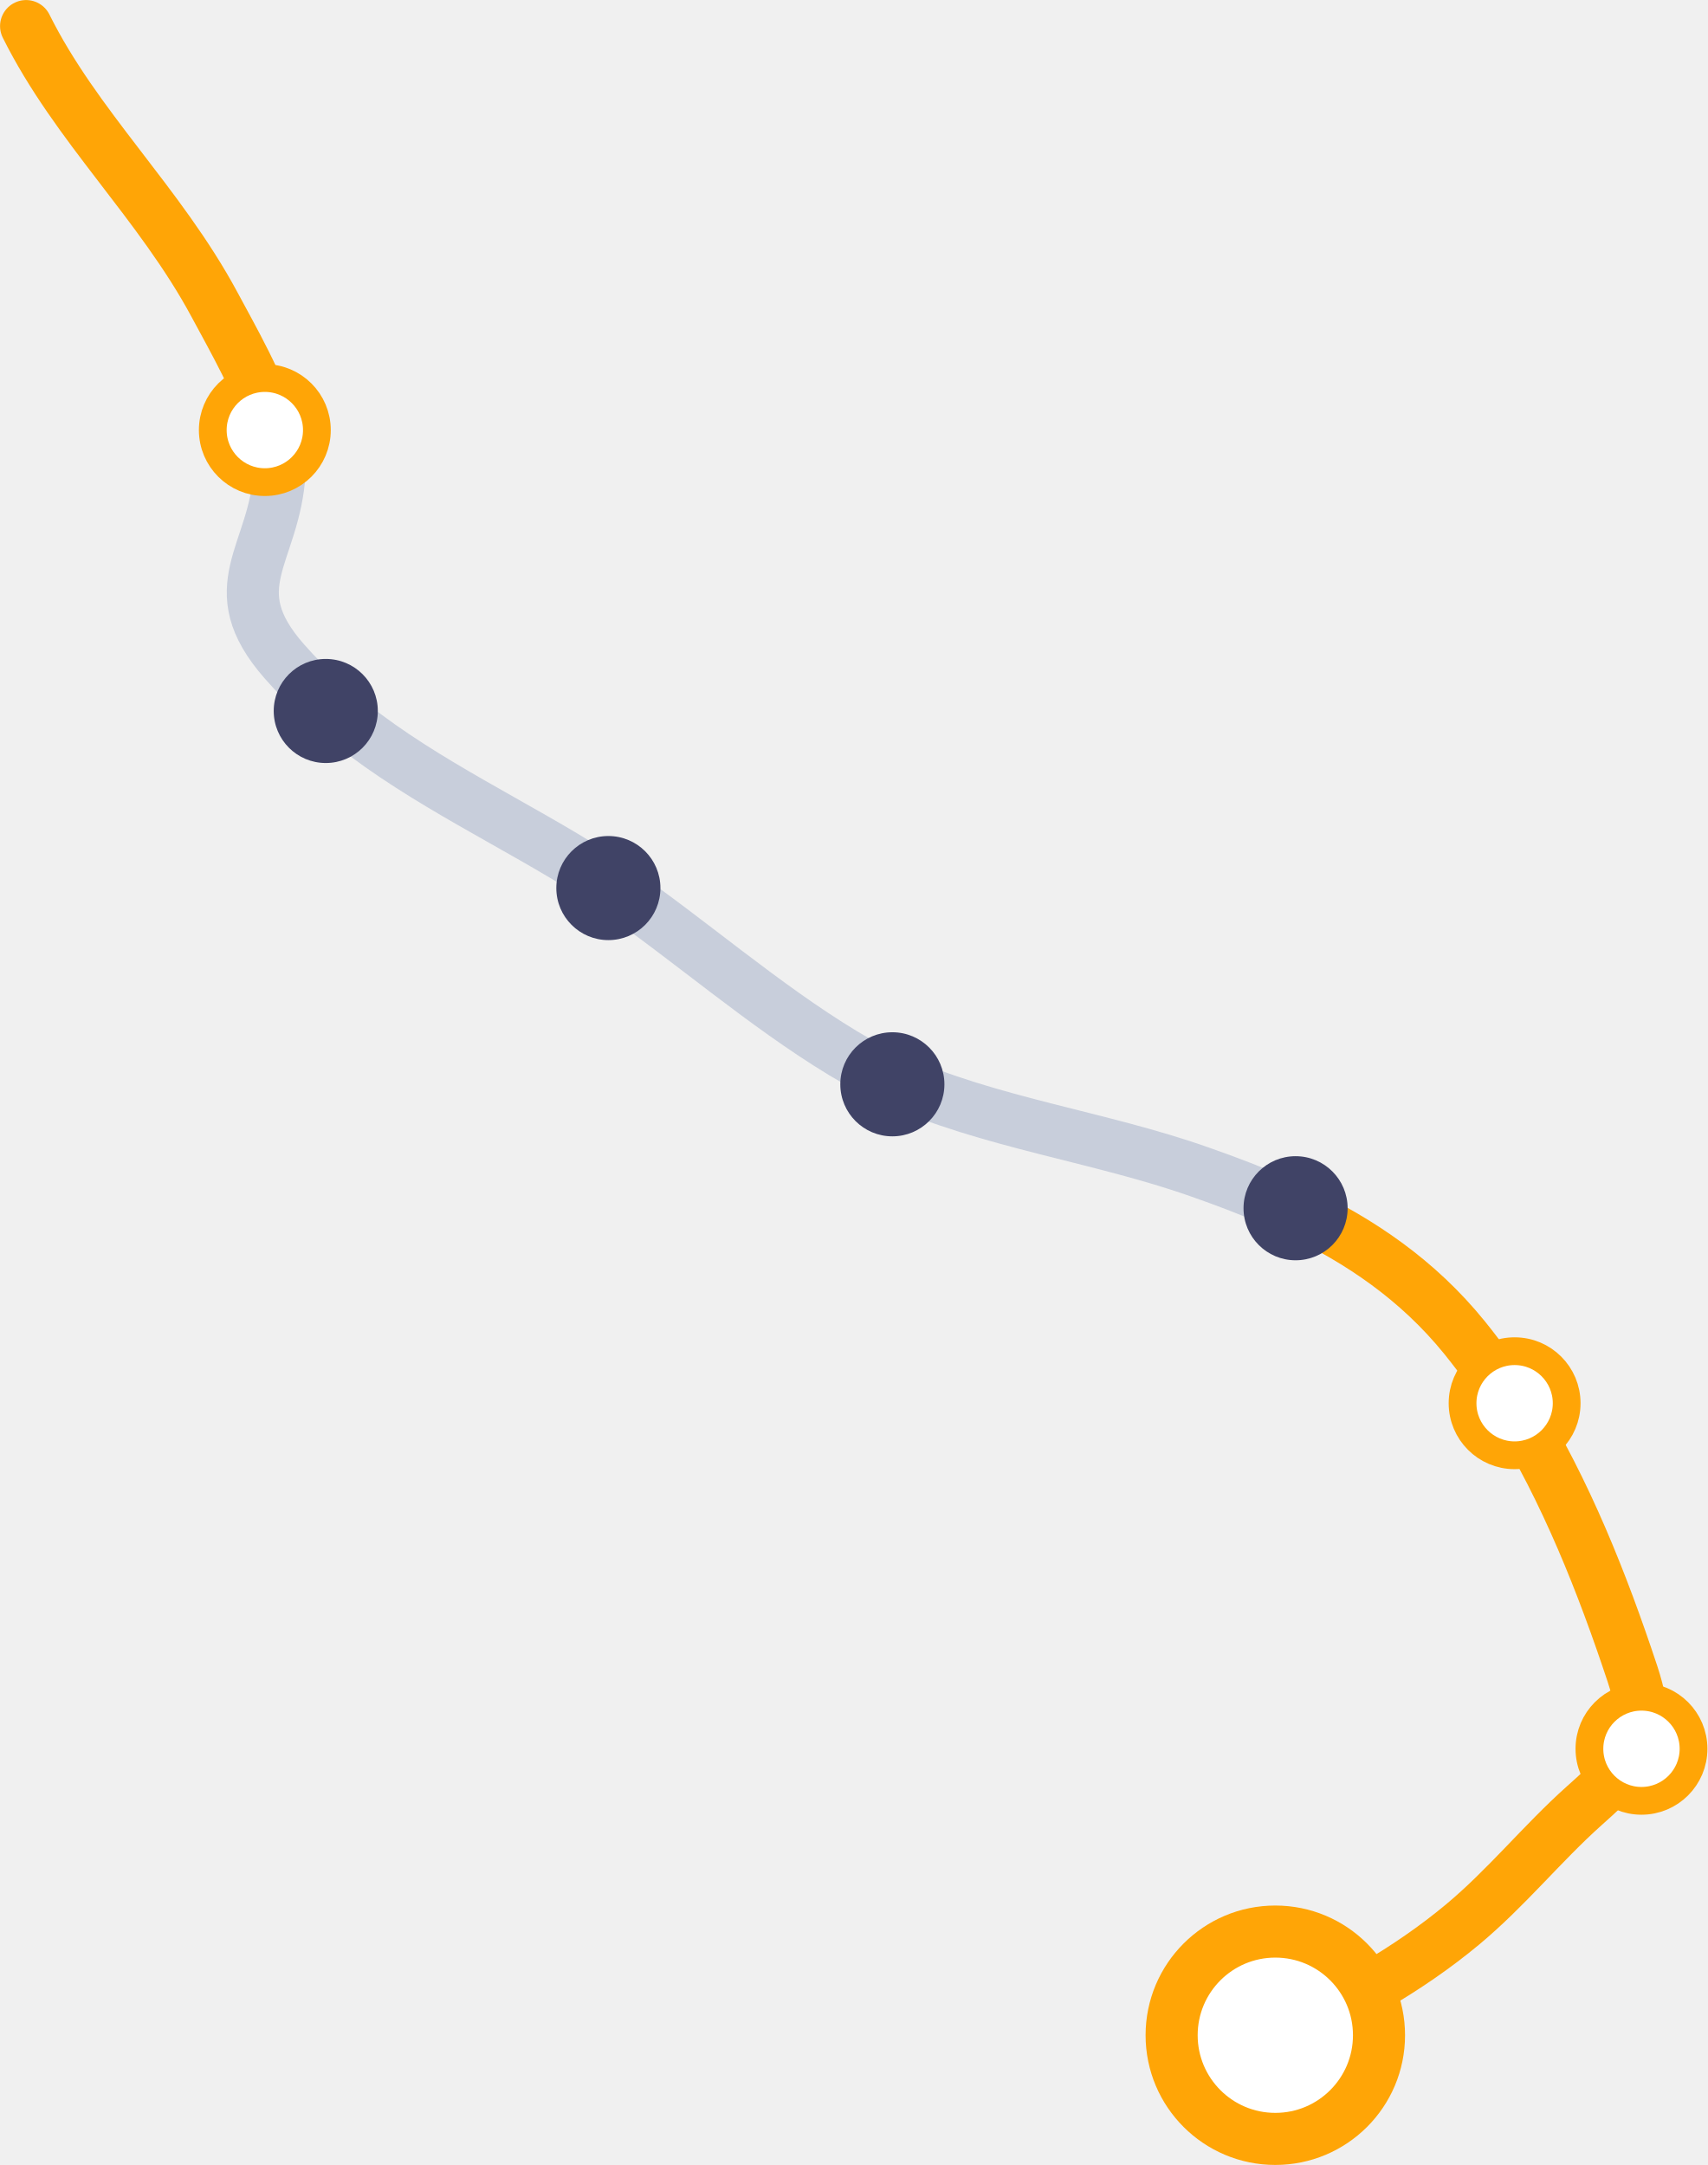
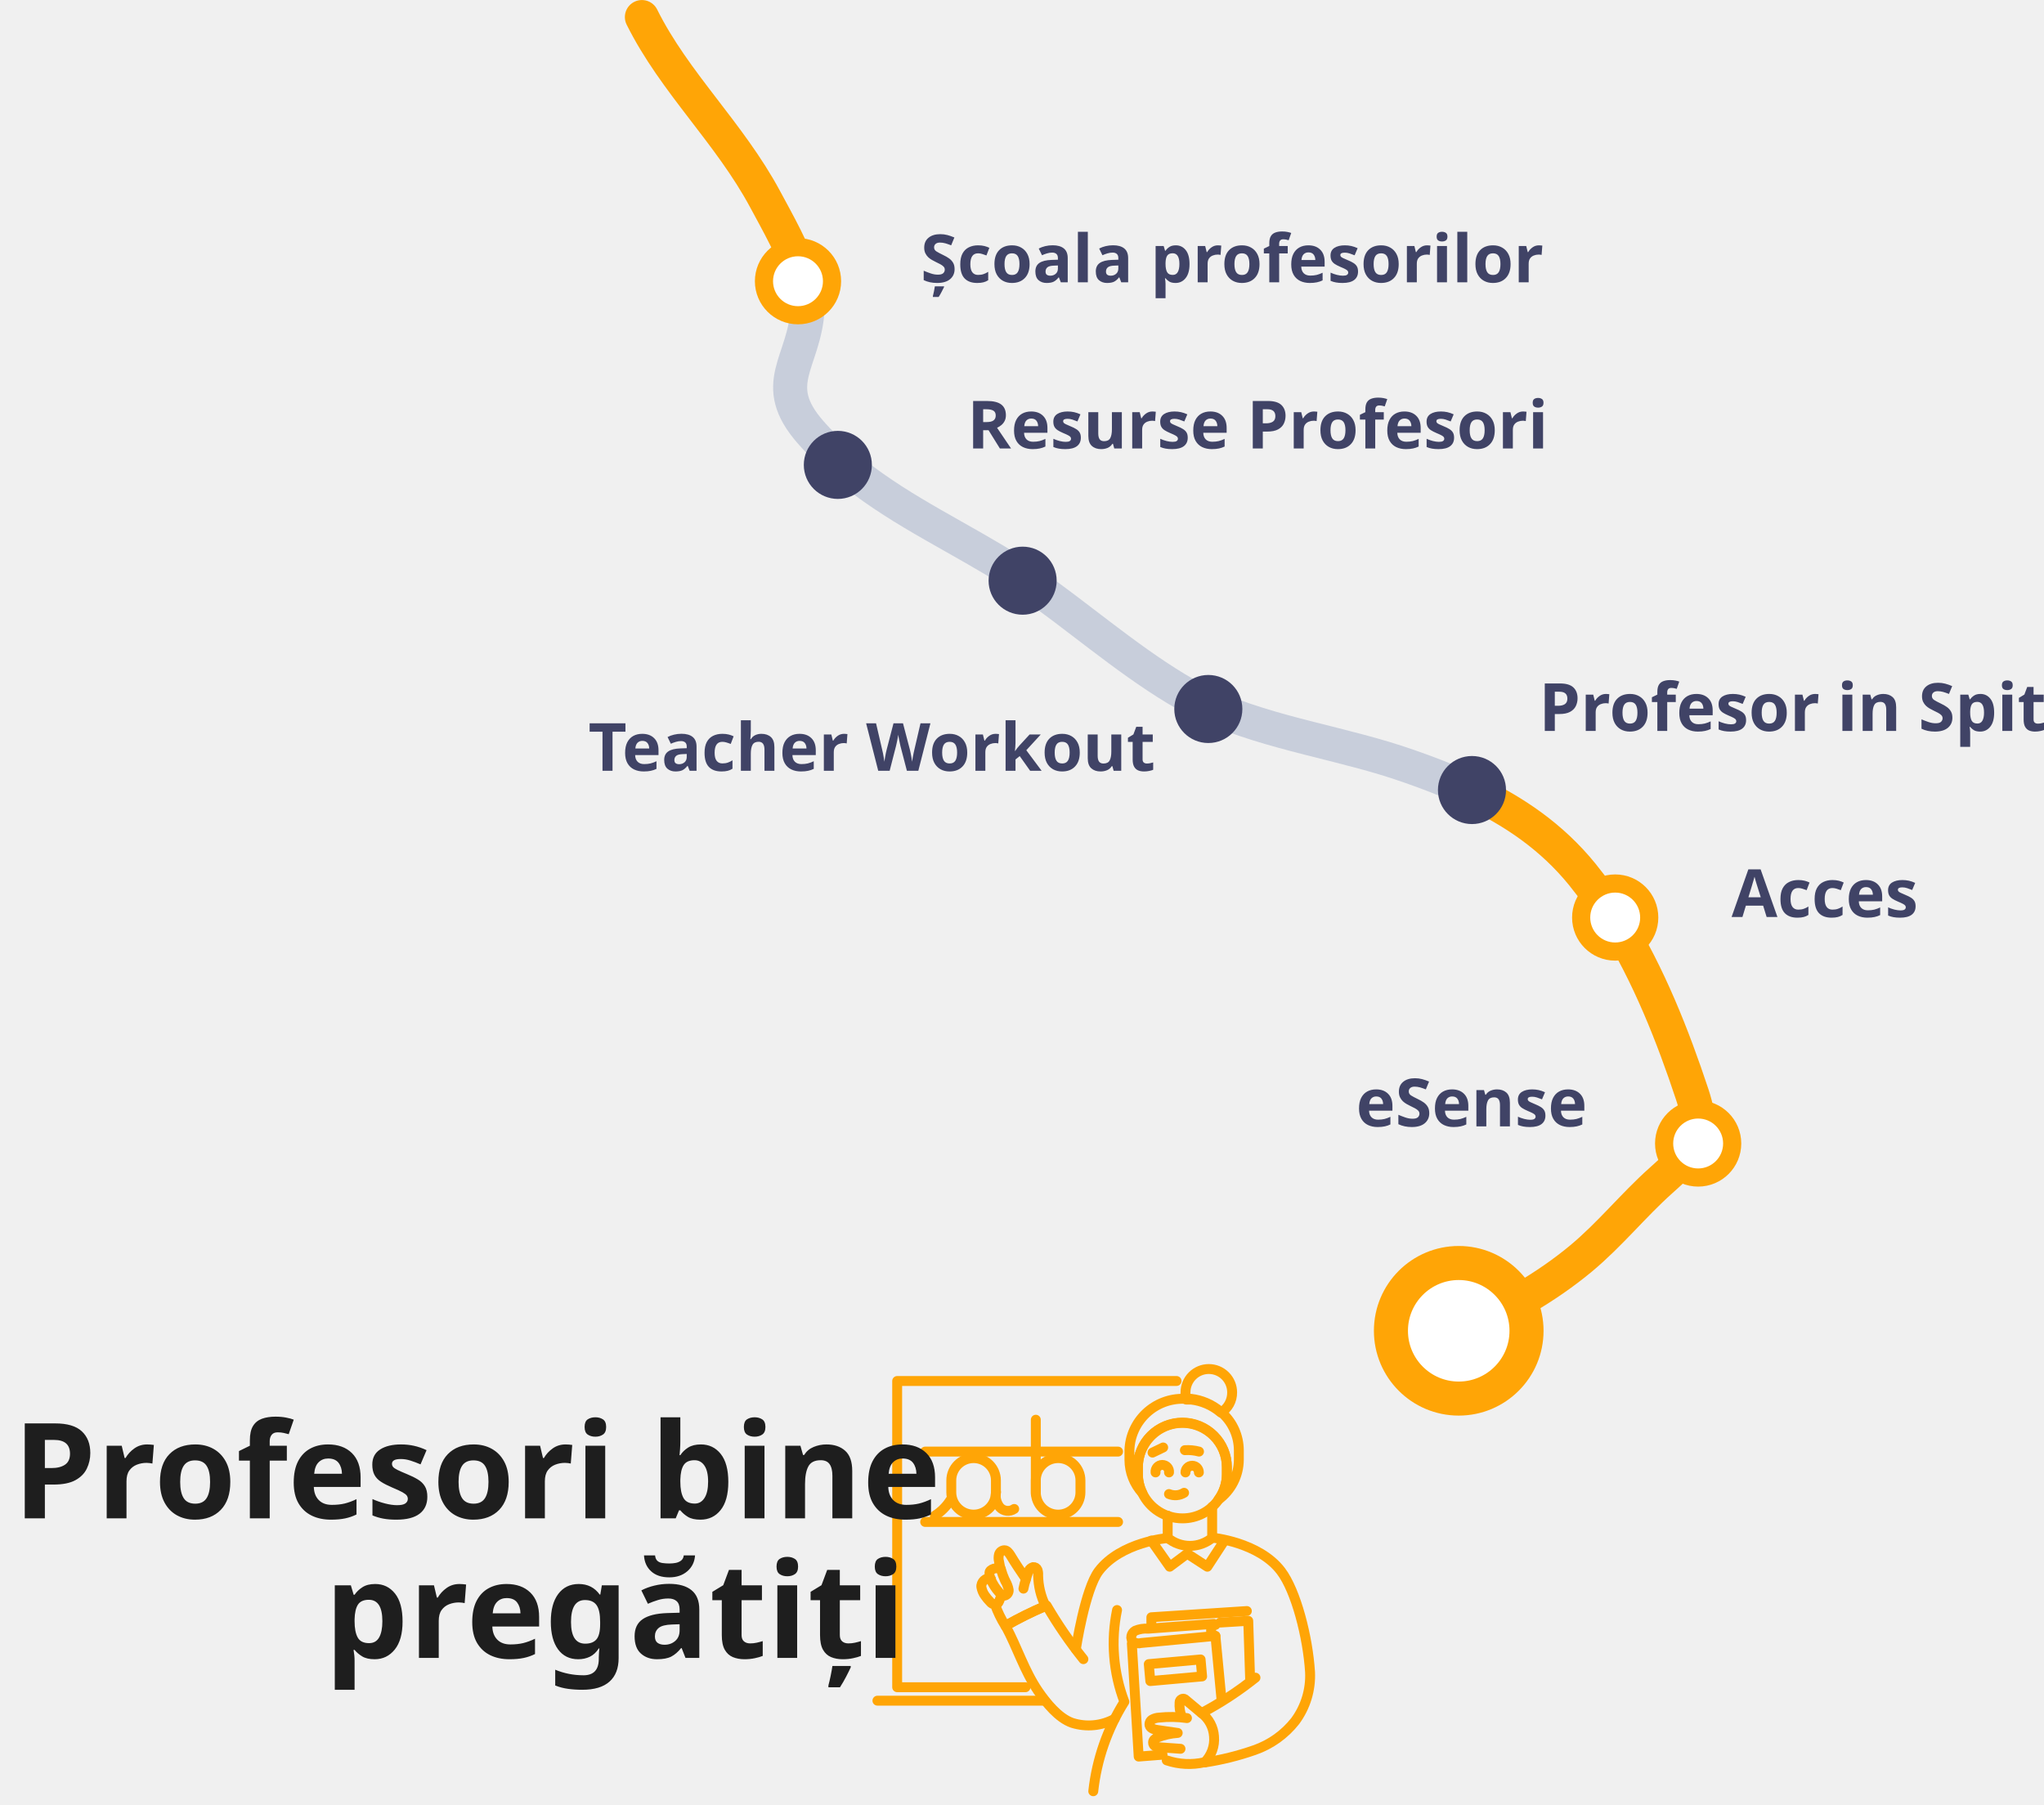
- <svg xmlns="http://www.w3.org/2000/svg" width="336" height="426" viewBox="0 0 336 426" fill="none">
+ <svg xmlns="http://www.w3.org/2000/svg" width="615" height="543" viewBox="0 0 615 543" fill="none">
  <g clip-path="url(#clip0)">
-     <path d="M321.903 343.64C320.292 347.436 316.824 350.713 311.663 355.328C303.388 362.728 296.398 371.467 287.741 378.676C277.091 387.551 264.475 394.596 251.313 400.467" stroke="#FFA506" stroke-width="10.246" stroke-miterlimit="10" stroke-linecap="round" stroke-linejoin="round" />
-     <path d="M250.903 420.866C262.169 420.866 271.302 411.733 271.302 400.467C271.302 389.201 262.169 380.068 250.903 380.068C239.637 380.068 230.504 389.201 230.504 400.467C230.504 411.733 239.637 420.866 250.903 420.866Z" fill="white" stroke="#FFA506" stroke-width="10.246" stroke-miterlimit="10" stroke-linecap="round" stroke-linejoin="round" />
-     <path d="M297.981 277.118C308.085 293.366 315.349 311.799 321.166 329.358C322.558 333.591 323.132 336.84 322.886 339.626C322.777 341.073 322.422 342.384 321.903 343.64" stroke="#FFA506" stroke-width="10.246" stroke-miterlimit="10" stroke-linecap="round" stroke-linejoin="round" />
-     <path d="M322.941 354.345C328.596 354.345 333.181 349.76 333.181 344.104C333.181 338.449 328.596 333.864 322.941 333.864C317.285 333.864 312.7 338.449 312.7 344.104C312.7 349.76 317.285 354.345 322.941 354.345Z" fill="white" stroke="#FFA506" stroke-width="5.462" stroke-miterlimit="10" stroke-linecap="round" stroke-linejoin="round" />
-     <path d="M255.382 238.396C267.479 244.158 278.866 251.75 288.151 263.219C291.701 267.616 294.978 272.258 297.982 277.119" stroke="#FFA506" stroke-width="10.246" stroke-miterlimit="10" stroke-linecap="round" stroke-linejoin="round" />
-     <path d="M297.981 286.349C303.637 286.349 308.222 281.764 308.222 276.109C308.222 270.453 303.637 265.868 297.981 265.868C292.326 265.868 287.741 270.453 287.741 276.109C287.741 281.764 292.326 286.349 297.981 286.349Z" fill="white" stroke="#FFA506" stroke-width="5.462" stroke-miterlimit="10" stroke-linecap="round" stroke-linejoin="round" />
-     <path d="M175.561 212.317C194.759 220.974 216.386 223.65 236.075 230.614C237.413 231.078 238.751 231.569 240.117 232.061C245.278 233.972 250.412 236.02 255.409 238.424" stroke="#C8CEDB" stroke-width="10.246" stroke-miterlimit="10" stroke-linecap="round" stroke-linejoin="round" />
-     <path d="M254.89 247.981C260.545 247.981 265.13 243.396 265.13 237.741C265.13 232.085 260.545 227.5 254.89 227.5C249.234 227.5 244.649 232.085 244.649 237.741C244.649 243.396 249.234 247.981 254.89 247.981Z" fill="#404366" />
-     <path d="M120.782 174.714C135.774 185.064 150.138 197.707 165.867 207.238C169.007 209.149 172.257 210.815 175.588 212.317" stroke="#C8CEDB" stroke-width="10.246" stroke-miterlimit="10" stroke-linecap="round" stroke-linejoin="round" />
-     <path d="M175.561 223.595C181.217 223.595 185.802 219.01 185.802 213.355C185.802 207.699 181.217 203.114 175.561 203.114C169.906 203.114 165.321 207.699 165.321 213.355C165.321 219.01 169.906 223.595 175.561 223.595Z" fill="#404366" />
-     <path d="M63.627 137.876C77.882 150.766 94.84 158.794 111.06 168.461C114.337 170.4 117.56 172.503 120.755 174.715" stroke="#C8CEDB" stroke-width="10.246" stroke-miterlimit="10" stroke-linecap="round" stroke-linejoin="round" />
-     <path d="M119.689 184.982C125.345 184.982 129.93 180.397 129.93 174.742C129.93 169.086 125.345 164.501 119.689 164.501C114.034 164.501 109.449 169.086 109.449 174.742C109.449 180.397 114.034 184.982 119.689 184.982Z" fill="#404366" />
-     <path d="M53.769 84.626C54.643 87.63 55.134 90.47 54.998 92.928C54.069 109.231 43.064 115.484 55.953 130.148C58.411 132.934 60.951 135.501 63.6 137.904" stroke="#C8CEDB" stroke-width="10.246" stroke-miterlimit="10" stroke-linecap="round" stroke-linejoin="round" />
-     <path d="M64.091 150.138C69.747 150.138 74.331 145.553 74.331 139.897C74.331 134.242 69.747 129.657 64.091 129.657C58.435 129.657 53.851 134.242 53.851 139.897C53.851 145.553 58.435 150.138 64.091 150.138Z" fill="#404366" />
-     <path d="M5.134 5.134C14.937 24.85 31.486 39.978 42.218 59.967C45.577 66.248 51.257 76.106 53.769 84.654" stroke="#FFA506" stroke-width="10.246" stroke-miterlimit="10" stroke-linecap="round" stroke-linejoin="round" />
-     <path d="M52.103 94.867C57.758 94.867 62.343 90.282 62.343 84.626C62.343 78.971 57.758 74.386 52.103 74.386C46.447 74.386 41.862 78.971 41.862 84.626C41.862 90.282 46.447 94.867 52.103 94.867Z" fill="white" stroke="#FFA506" stroke-width="5.462" stroke-miterlimit="10" stroke-linecap="round" stroke-linejoin="round" />
+     <path d="M509.903 343.64C508.292 347.436 504.824 350.713 499.662 355.328C491.388 362.728 484.398 371.467 475.741 378.676C465.091 387.551 452.475 394.596 439.312 400.467" stroke="#FFA506" stroke-width="10.246" stroke-miterlimit="10" stroke-linecap="round" stroke-linejoin="round" />
+     <path d="M438.903 420.866C450.169 420.866 459.302 411.733 459.302 400.467C459.302 389.201 450.169 380.068 438.903 380.068C427.637 380.068 418.504 389.201 418.504 400.467C418.504 411.733 427.637 420.866 438.903 420.866Z" fill="white" stroke="#FFA506" stroke-width="10.246" stroke-miterlimit="10" stroke-linecap="round" stroke-linejoin="round" />
+     <path d="M485.981 277.118C496.085 293.366 503.349 311.799 509.166 329.358C510.558 333.591 511.132 336.84 510.886 339.626C510.777 341.073 510.422 342.384 509.903 343.64" stroke="#FFA506" stroke-width="10.246" stroke-miterlimit="10" stroke-linecap="round" stroke-linejoin="round" />
+     <path d="M510.941 354.345C516.596 354.345 521.181 349.76 521.181 344.104C521.181 338.449 516.596 333.864 510.941 333.864C505.285 333.864 500.7 338.449 500.7 344.104C500.7 349.76 505.285 354.345 510.941 354.345Z" fill="white" stroke="#FFA506" stroke-width="5.462" stroke-miterlimit="10" stroke-linecap="round" stroke-linejoin="round" />
+     <path d="M443.382 238.396C455.479 244.158 466.866 251.75 476.151 263.219C479.701 267.616 482.978 272.258 485.982 277.119" stroke="#FFA506" stroke-width="10.246" stroke-miterlimit="10" stroke-linecap="round" stroke-linejoin="round" />
+     <path d="M485.982 286.349C491.637 286.349 496.222 281.764 496.222 276.108C496.222 270.453 491.637 265.868 485.982 265.868C480.326 265.868 475.741 270.453 475.741 276.108C475.741 281.764 480.326 286.349 485.982 286.349Z" fill="white" stroke="#FFA506" stroke-width="5.462" stroke-miterlimit="10" stroke-linecap="round" stroke-linejoin="round" />
+     <path d="M363.562 212.317C382.759 220.974 404.387 223.65 424.075 230.613C425.413 231.078 426.752 231.569 428.117 232.061C433.278 233.972 438.412 236.02 443.409 238.423" stroke="#C8CEDB" stroke-width="10.246" stroke-miterlimit="10" stroke-linecap="round" stroke-linejoin="round" />
+     <path d="M442.89 247.981C448.545 247.981 453.13 243.397 453.13 237.741C453.13 232.085 448.545 227.501 442.89 227.501C437.234 227.501 432.649 232.085 432.649 237.741C432.649 243.397 437.234 247.981 442.89 247.981Z" fill="#404366" />
+     <path d="M308.781 174.714C323.773 185.064 338.137 197.708 353.866 207.238C357.007 209.149 360.256 210.815 363.588 212.317" stroke="#C8CEDB" stroke-width="10.246" stroke-miterlimit="10" stroke-linecap="round" stroke-linejoin="round" />
+     <path d="M363.562 223.595C369.217 223.595 373.802 219.01 373.802 213.355C373.802 207.699 369.217 203.114 363.562 203.114C357.906 203.114 353.321 207.699 353.321 213.355C353.321 219.01 357.906 223.595 363.562 223.595Z" fill="#404366" />
+     <path d="M251.627 137.876C265.882 150.766 282.84 158.794 299.06 168.461C302.337 170.4 305.56 172.503 308.755 174.714" stroke="#C8CEDB" stroke-width="10.246" stroke-miterlimit="10" stroke-linecap="round" stroke-linejoin="round" />
+     <path d="M307.69 184.982C313.345 184.982 317.93 180.397 317.93 174.742C317.93 169.086 313.345 164.501 307.69 164.501C302.034 164.501 297.449 169.086 297.449 174.742C297.449 180.397 302.034 184.982 307.69 184.982Z" fill="#404366" />
+     <path d="M241.769 84.626C242.643 87.63 243.135 90.47 242.998 92.928C242.07 109.231 231.065 115.484 243.954 130.148C246.412 132.934 248.951 135.501 251.6 137.904" stroke="#C8CEDB" stroke-width="10.246" stroke-miterlimit="10" stroke-linecap="round" stroke-linejoin="round" />
+     <path d="M252.091 150.138C257.747 150.138 262.331 145.553 262.331 139.897C262.331 134.242 257.747 129.657 252.091 129.657C246.435 129.657 241.851 134.242 241.851 139.897C241.851 145.553 246.435 150.138 252.091 150.138Z" fill="#404366" />
+     <path d="M193.134 5.134C202.937 24.85 219.486 39.978 230.218 59.967C233.576 66.248 239.256 76.106 241.769 84.654" stroke="#FFA506" stroke-width="10.246" stroke-miterlimit="10" stroke-linecap="round" stroke-linejoin="round" />
+     <path d="M240.103 94.867C245.758 94.867 250.343 90.282 250.343 84.626C250.343 78.971 245.758 74.386 240.103 74.386C234.447 74.386 229.862 78.971 229.862 84.626C229.862 90.282 234.447 94.867 240.103 94.867Z" fill="white" stroke="#FFA506" stroke-width="5.462" stroke-miterlimit="10" stroke-linecap="round" stroke-linejoin="round" />
+     <text fill="#404366" xml:space="preserve" style="white-space: pre" font-family="Titillium Web" font-size="20" font-weight="600" letter-spacing="0px">
+       <tspan x="277" y="84.95">Școala profesorilor+ </tspan>
+     </text>
+     <text fill="#404366" xml:space="preserve" style="white-space: pre" font-family="Titillium Web" font-size="20" font-weight="600" letter-spacing="0px">
+       <tspan x="291" y="134.95">Resurse Profesori</tspan>
+     </text>
+     <text fill="#404366" xml:space="preserve" style="white-space: pre" font-family="Titillium Web" font-size="20" font-weight="600" letter-spacing="0px">
+       <tspan x="177" y="231.95">Teacher Workout</tspan>
+     </text>
+     <text fill="#404366" xml:space="preserve" style="white-space: pre" font-family="Titillium Web" font-size="20" font-weight="600" letter-spacing="0px">
+       <tspan x="521" y="275.95">Acces</tspan>
+     </text>
+     <text fill="#404366" xml:space="preserve" style="white-space: pre" font-family="Titillium Web" font-size="20" font-weight="600" letter-spacing="0px">
+       <tspan x="463" y="219.95">Profesor in Spital+ </tspan>
+     </text>
+     <text fill="#404366" xml:space="preserve" style="white-space: pre" font-family="Titillium Web" font-size="20" font-weight="600" letter-spacing="0px">
+       <tspan x="408" y="338.95">eSense</tspan>
+     </text>
+     <path d="M354.001 415.573H269.942V507.726H308.544" stroke="#FFA506" stroke-width="2.978" stroke-linecap="round" stroke-linejoin="round" />
+     <path d="M364.716 453.425V462.783C362.833 464.339 360.468 465.19 358.025 465.19C355.583 465.19 353.217 464.339 351.334 462.783V456.092" stroke="#FFA506" stroke-width="2.978" stroke-linecap="round" stroke-linejoin="round" />
+     <path d="M351.731 449.592C352.464 449.891 353.257 450.013 354.046 449.948C354.834 449.883 355.596 449.633 356.27 449.218" stroke="#FFA506" stroke-width="2.978" stroke-linecap="round" stroke-linejoin="round" />
+     <path d="M356.504 436.393C357.936 436.298 359.375 436.44 360.762 436.814" stroke="#FFA506" stroke-width="2.978" stroke-linecap="round" stroke-linejoin="round" />
+     <path d="M346.773 437.121L349.978 435.577" stroke="#FFA506" stroke-width="2.978" stroke-linecap="round" stroke-linejoin="round" />
+     <path d="M347.685 443.084C347.654 442.8 347.683 442.513 347.771 442.241C347.859 441.969 348.003 441.719 348.194 441.506C348.385 441.294 348.618 441.124 348.879 441.007C349.14 440.891 349.422 440.831 349.708 440.831C349.994 440.831 350.276 440.891 350.537 441.007C350.798 441.124 351.032 441.294 351.222 441.506C351.413 441.719 351.557 441.969 351.645 442.241C351.733 442.513 351.762 442.8 351.732 443.084" stroke="#FFA506" stroke-width="2.978" stroke-linecap="round" stroke-linejoin="round" />
+     <path d="M356.692 443.087C356.692 442.553 356.904 442.042 357.282 441.664C357.659 441.287 358.171 441.075 358.704 441.075C359.238 441.075 359.75 441.287 360.127 441.664C360.505 442.042 360.717 442.553 360.717 443.087" stroke="#FFA506" stroke-width="2.978" stroke-linecap="round" stroke-linejoin="round" />
+     <path d="M351.287 462.832C351.287 462.832 337.25 464.002 330.582 472.775C326.441 478.273 323.704 496.287 323.704 496.287" stroke="#FFA506" stroke-width="2.978" stroke-linecap="round" stroke-linejoin="round" />
+     <path d="M364.714 462.716C364.714 462.716 378.752 464.002 385.419 472.776C389.958 478.765 393.514 492.662 394.169 503.189C394.413 508.462 392.835 513.658 389.701 517.905C386.546 521.92 382.309 524.948 377.488 526.631C372.595 528.348 367.55 529.602 362.422 530.374" stroke="#FFA506" stroke-width="2.978" stroke-linecap="round" stroke-linejoin="round" />
+     <path d="M377.746 504.849C372.678 508.897 367.243 512.461 361.51 515.494C362.602 516.327 363.504 517.384 364.154 518.595C364.804 519.805 365.187 521.141 365.276 522.512C365.407 523.952 365.218 525.402 364.725 526.761C364.232 528.119 363.445 529.352 362.422 530.373" stroke="#FFA506" stroke-width="2.978" stroke-linecap="round" stroke-linejoin="round" />
+     <path d="M335.4 517.225C333.464 518.281 331.335 518.936 329.14 519.149C326.945 519.362 324.73 519.129 322.627 518.465C318.462 517.038 314.719 512.336 312.333 508.85C308.192 502.767 306.11 495.842 302.624 489.385C302.611 489.339 302.611 489.291 302.624 489.245C306.489 487.024 310.48 485.032 314.579 483.279L314.906 483.138C318.194 488.783 321.893 494.179 325.972 499.281" stroke="#FFA506" stroke-width="2.978" stroke-linecap="round" stroke-linejoin="round" />
+     <path d="M361.488 515.492C359.944 514.229 358.049 512.591 356.505 511.328C356.356 511.229 356.181 511.177 356.002 511.177C355.823 511.177 355.648 511.229 355.499 511.328C355.324 511.414 355.178 511.548 355.074 511.713C354.971 511.878 354.915 512.069 354.914 512.264C354.797 513.77 355.029 515.283 355.592 516.685" stroke="#FFA506" stroke-width="2.978" stroke-linecap="round" stroke-linejoin="round" />
+     <path d="M357.136 517.014C354.337 516.616 351.501 516.569 348.691 516.873C347.994 516.91 347.315 517.101 346.702 517.435C346.399 517.605 346.157 517.865 346.01 518.18C345.863 518.495 345.819 518.848 345.883 519.189C346.117 520.148 347.31 520.453 348.222 520.593L354.352 521.482C352.292 521.619 350.264 522.069 348.34 522.816C347.521 523.167 346.912 523.634 346.936 524.383C346.935 524.614 346.998 524.841 347.118 525.039C347.237 525.238 347.409 525.399 347.614 525.506C348.044 525.689 348.504 525.793 348.971 525.81L355.194 526.254" stroke="#FFA506" stroke-width="2.978" stroke-linecap="round" stroke-linejoin="round" />
+     <path d="M351.054 529.739C354.719 530.973 358.655 531.168 362.424 530.3" stroke="#FFA506" stroke-width="2.978" stroke-linecap="round" stroke-linejoin="round" />
+     <path d="M336.102 484.496C334.189 493.719 334.952 503.298 338.301 512.102C333.186 520.255 329.987 529.462 328.943 539.03" stroke="#FFA506" stroke-width="2.978" stroke-linecap="round" stroke-linejoin="round" />
+     <path d="M365.698 492.286C364.552 492.427 344.643 494.275 343.403 494.415C342.616 494.63 341.777 494.529 341.063 494.135C340.791 493.924 340.585 493.641 340.469 493.318C340.353 492.995 340.332 492.645 340.408 492.31C340.475 491.975 340.615 491.66 340.817 491.385C341.019 491.11 341.279 490.883 341.578 490.719C342.806 490.21 344.137 490.002 345.461 490.111L349.182 489.83L365.207 488.66" stroke="#FFA506" stroke-width="2.978" stroke-linecap="round" stroke-linejoin="round" />
+     <path d="M340.55 494.601C340.55 494.882 342.609 528.594 342.609 528.594L349.791 528.033" stroke="#FFA506" stroke-width="2.978" stroke-linecap="round" stroke-linejoin="round" />
+     <path d="M346.423 489.711V486.67L375.152 484.798" stroke="#FFA506" stroke-width="2.978" stroke-linecap="round" stroke-linejoin="round" />
+     <path d="M367.15 488.264L375.573 487.749C375.573 488.123 376.134 505.178 376.134 505.178" stroke="#FFA506" stroke-width="2.978" stroke-linecap="round" stroke-linejoin="round" />
+     <path d="M365.697 488.966C365.324 489.056 364.992 489.268 364.754 489.57C364.516 489.871 364.387 490.244 364.387 490.627C364.387 491.011 364.516 491.384 364.754 491.685C364.992 491.987 365.324 492.199 365.697 492.289L367.499 511.122" stroke="#FFA506" stroke-width="2.978" stroke-linecap="round" stroke-linejoin="round" />
+     <path d="M346.423 463.604L351.944 471.464L357.208 467.534L363.267 471.464L368.391 463.604" stroke="#FFA506" stroke-width="2.978" stroke-linecap="round" stroke-linejoin="round" />
+     <path d="M361.238 499.37L345.649 500.77L346.108 505.873L361.696 504.473L361.238 499.37Z" stroke="#FFA506" stroke-width="2.978" stroke-linecap="round" stroke-linejoin="round" />
+     <path d="M314.579 483.278C310.433 485.026 306.394 487.018 302.484 489.244C301.22 487.225 300.176 485.076 299.373 482.834C299.083 482.81 298.801 482.725 298.547 482.584C298.293 482.443 298.072 482.249 297.899 482.015C297.342 481.45 296.833 480.839 296.378 480.19C295.818 479.42 295.442 478.531 295.279 477.593C295.045 476.283 296.589 474.388 298.109 475.254C297.806 474.637 297.669 473.951 297.712 473.265C297.712 472.212 300.051 471.44 301.081 472.236C300.893 471.487 300.73 470.707 300.589 469.896C300.402 469.191 300.402 468.449 300.589 467.744C300.693 467.393 300.905 467.084 301.195 466.862C301.485 466.639 301.838 466.514 302.203 466.504C302.999 466.504 303.56 467.299 304.005 467.978C305.409 470.317 307.14 472.914 308.684 475.16C308.919 474.319 309.2 473.491 309.526 472.68C309.657 472.416 309.841 472.182 310.066 471.993C310.292 471.804 310.554 471.663 310.836 471.581C311.112 471.551 311.389 471.613 311.626 471.757C311.862 471.901 312.045 472.118 312.146 472.376C312.332 472.909 312.404 473.475 312.357 474.037C312.403 477.244 313.162 480.401 314.579 483.278Z" stroke="#FFA506" stroke-width="2.978" stroke-linecap="round" stroke-linejoin="round" />
+     <path d="M308.732 475.135C308.385 476.086 308.119 477.064 307.937 478.06" stroke="#FFA506" stroke-width="2.978" stroke-linecap="round" stroke-linejoin="round" />
+     <path d="M302.344 475.487C301.856 474.422 301.457 473.319 301.15 472.188" stroke="#FFA506" stroke-width="2.978" stroke-linecap="round" stroke-linejoin="round" />
+     <path d="M302.579 475.93C303.024 476.715 303.332 477.569 303.491 478.457C303.527 478.86 303.409 479.262 303.162 479.583C302.915 479.903 302.557 480.12 302.158 480.188C301.819 480.133 301.497 480.003 301.214 479.809C300.931 479.615 300.694 479.361 300.52 479.065C299.558 477.984 298.769 476.761 298.181 475.439C298.16 475.362 298.16 475.282 298.181 475.205" stroke="#FFA506" stroke-width="2.978" stroke-linecap="round" stroke-linejoin="round" />
+     <path d="M299.444 482.834C299.646 482.812 299.84 482.744 300.01 482.634C300.18 482.524 300.323 482.377 300.427 482.202C300.616 481.859 300.773 481.499 300.895 481.126" stroke="#FFA506" stroke-width="2.978" stroke-linecap="round" stroke-linejoin="round" />
+     <path d="M302.624 489.386C302.611 489.34 302.611 489.292 302.624 489.246" stroke="#FFA506" stroke-width="2.978" stroke-linecap="round" stroke-linejoin="round" />
+     <path d="M299.443 482.837C299.429 482.799 299.429 482.757 299.443 482.72" stroke="#FFA506" stroke-width="2.978" stroke-linecap="round" stroke-linejoin="round" />
+     <path d="M369.138 441.473V443.555C369.153 446.359 368.259 449.093 366.588 451.346C365.368 453.075 363.748 454.485 361.866 455.454C359.985 456.423 357.896 456.924 355.78 456.913C353.252 456.917 350.774 456.202 348.637 454.852C346.5 453.502 344.79 451.571 343.708 449.287C342.82 447.507 342.363 445.544 342.374 443.555V441.473C342.392 438.832 343.191 436.256 344.67 434.069C346.149 431.881 348.242 430.181 350.686 429.18C353.129 428.18 355.814 427.924 358.402 428.447C360.991 428.969 363.367 430.245 365.231 432.115C366.465 433.341 367.446 434.799 368.116 436.405C368.787 438.011 369.134 439.733 369.138 441.473Z" stroke="#FFA506" stroke-width="2.978" stroke-linecap="round" stroke-linejoin="round" />
+     <path d="M372.742 436.42V439.274C372.725 441.62 372.16 443.929 371.091 446.016C370.023 448.104 368.481 449.913 366.589 451.3C368.26 449.047 369.154 446.313 369.139 443.509V441.474C369.139 437.928 367.732 434.528 365.228 432.019C362.724 429.51 359.326 428.098 355.781 428.092C352.229 428.092 348.823 429.501 346.31 432.01C343.797 434.519 342.381 437.922 342.375 441.474V443.556C342.364 445.544 342.821 447.508 343.709 449.288C341.224 446.562 339.839 443.01 339.825 439.321V436.42C339.953 432.198 341.749 428.199 344.817 425.297C347.886 422.395 351.979 420.826 356.201 420.933H356.833H358.307C361.554 421.307 364.621 422.625 367.127 424.723C367.197 424.748 367.255 424.798 367.291 424.863C367.493 424.991 367.682 425.14 367.852 425.308C369.385 426.727 370.61 428.445 371.451 430.356C372.292 432.268 372.731 434.332 372.742 436.42Z" stroke="#FFA506" stroke-width="2.978" stroke-linecap="round" stroke-linejoin="round" />
+     <path d="M370.727 418.989C370.747 420.212 370.446 421.419 369.855 422.49C369.264 423.561 368.403 424.459 367.359 425.095C367.323 425.03 367.265 424.98 367.195 424.955C364.688 422.857 361.622 421.539 358.375 421.165H356.901C356.715 420.455 356.644 419.721 356.691 418.989C356.691 417.128 357.43 415.342 358.746 414.026C360.062 412.71 361.848 411.97 363.709 411.97C365.57 411.97 367.356 412.71 368.672 414.026C369.988 415.342 370.727 417.128 370.727 418.989Z" stroke="#FFA506" stroke-width="2.978" stroke-linecap="round" stroke-linejoin="round" />
+     <path d="M299.654 445.494C299.654 441.786 296.648 438.78 292.94 438.78C289.232 438.78 286.226 441.786 286.226 445.494V449.074C286.226 452.782 289.232 455.788 292.94 455.788C296.648 455.788 299.654 452.782 299.654 449.074V445.494Z" stroke="#FFA506" stroke-width="2.978" stroke-linecap="round" stroke-linejoin="round" />
+     <path d="M325.084 445.494C325.084 441.786 322.078 438.78 318.37 438.78C314.661 438.78 311.655 441.786 311.655 445.494V449.074C311.655 452.782 314.661 455.788 318.37 455.788C322.078 455.788 325.084 452.782 325.084 449.074V445.494Z" stroke="#FFA506" stroke-width="2.978" stroke-linecap="round" stroke-linejoin="round" />
+     <path d="M299.679 449.005C299.532 449.798 299.556 450.613 299.75 451.395C299.943 452.178 300.302 452.911 300.802 453.543C301.335 454.151 302.073 454.541 302.875 454.64C303.677 454.739 304.488 454.54 305.153 454.081" stroke="#FFA506" stroke-width="2.978" stroke-linecap="round" stroke-linejoin="round" />
+     <path d="M281.29 456.096C283.178 454.902 284.776 453.304 285.969 451.417" stroke="#FFA506" stroke-width="2.978" stroke-linecap="round" stroke-linejoin="round" />
+     <path d="M278.366 457.989H336.41" stroke="#FFA506" stroke-width="2.978" stroke-linecap="round" stroke-linejoin="round" />
+     <path d="M278.366 436.818H336.41" stroke="#FFA506" stroke-width="2.978" stroke-linecap="round" stroke-linejoin="round" />
+     <path d="M264 511.774H314.393" stroke="#FFA506" stroke-width="2.978" stroke-linecap="round" stroke-linejoin="round" />
+     <path d="M311.655 427.225V449.59" stroke="#FFA506" stroke-width="2.978" stroke-linecap="round" stroke-linejoin="round" />
+     <text fill="#1E1E1E" xml:space="preserve" style="white-space: pre" font-family="Titillium Web" font-size="40" font-weight="600" letter-spacing="0px">
+       <tspan x="3.859" y="456.9">Profesori bine </tspan>
+       <tspan x="97.609" y="498.9">pregătiți</tspan>
+     </text>
  </g>
  <defs>
    <clipPath id="clip0">
-       <rect width="335.912" height="426" fill="white" />
+       <rect width="615" height="543" fill="white" />
    </clipPath>
  </defs>
</svg>
